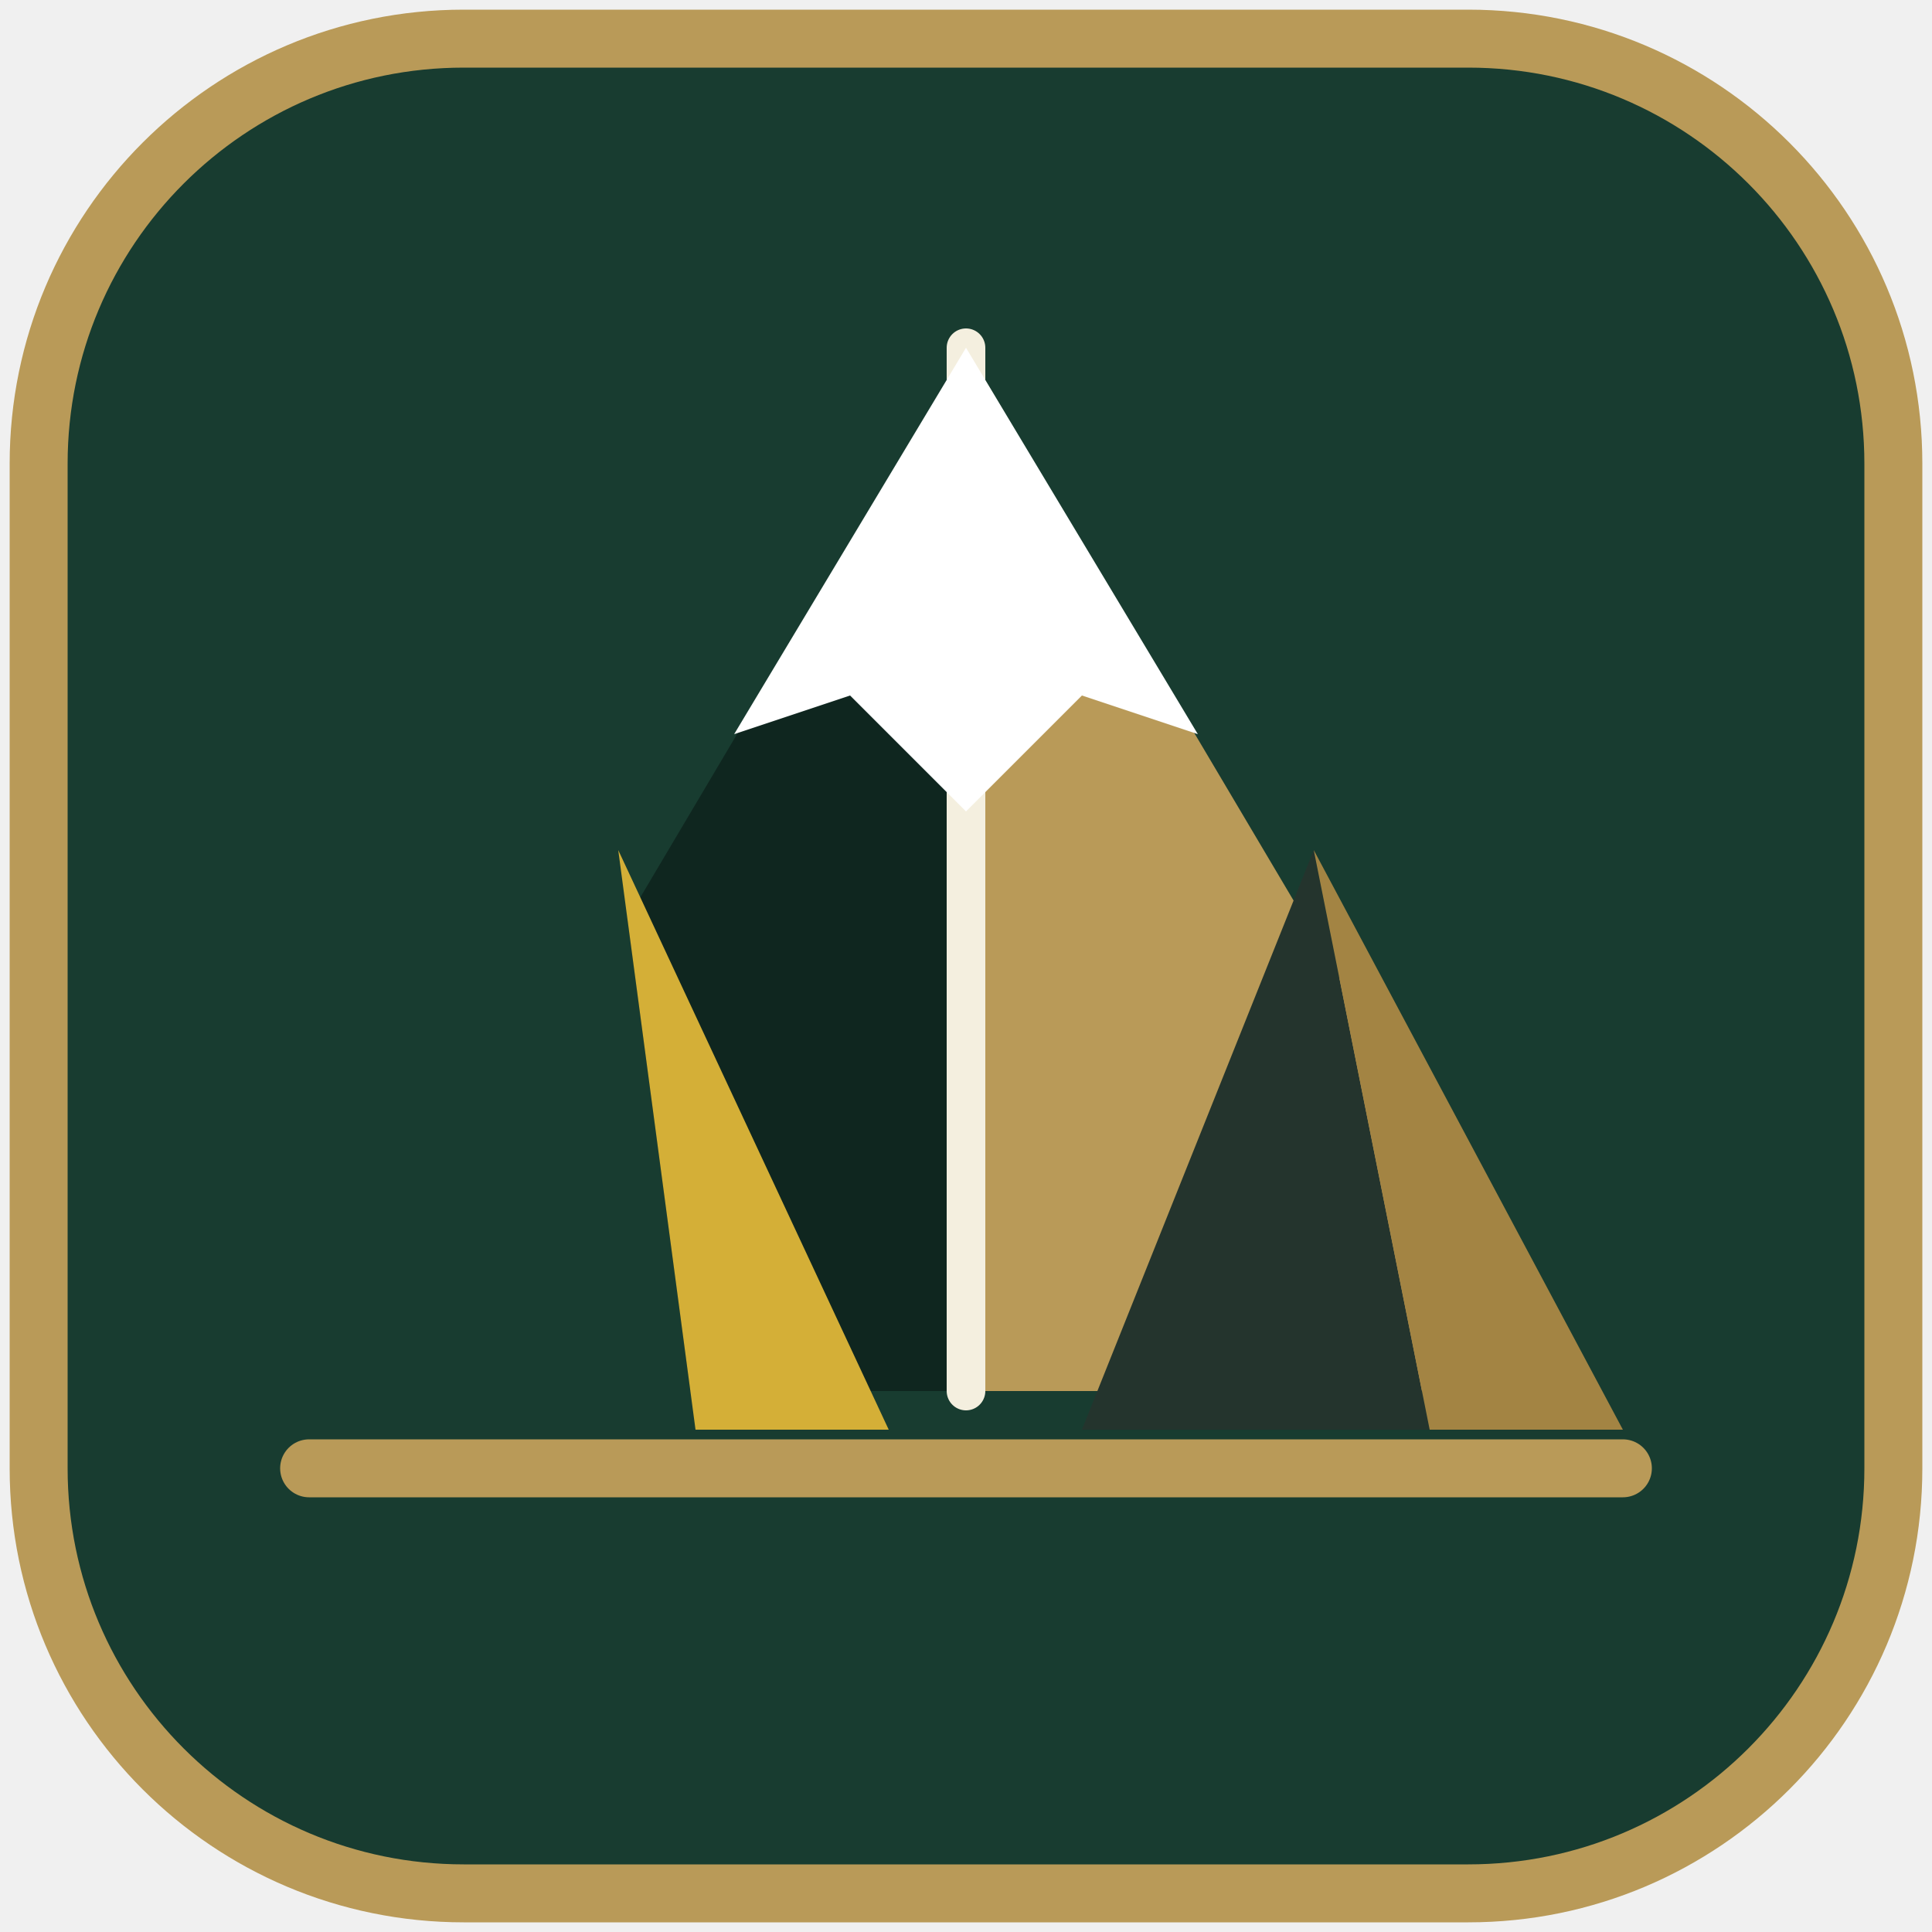
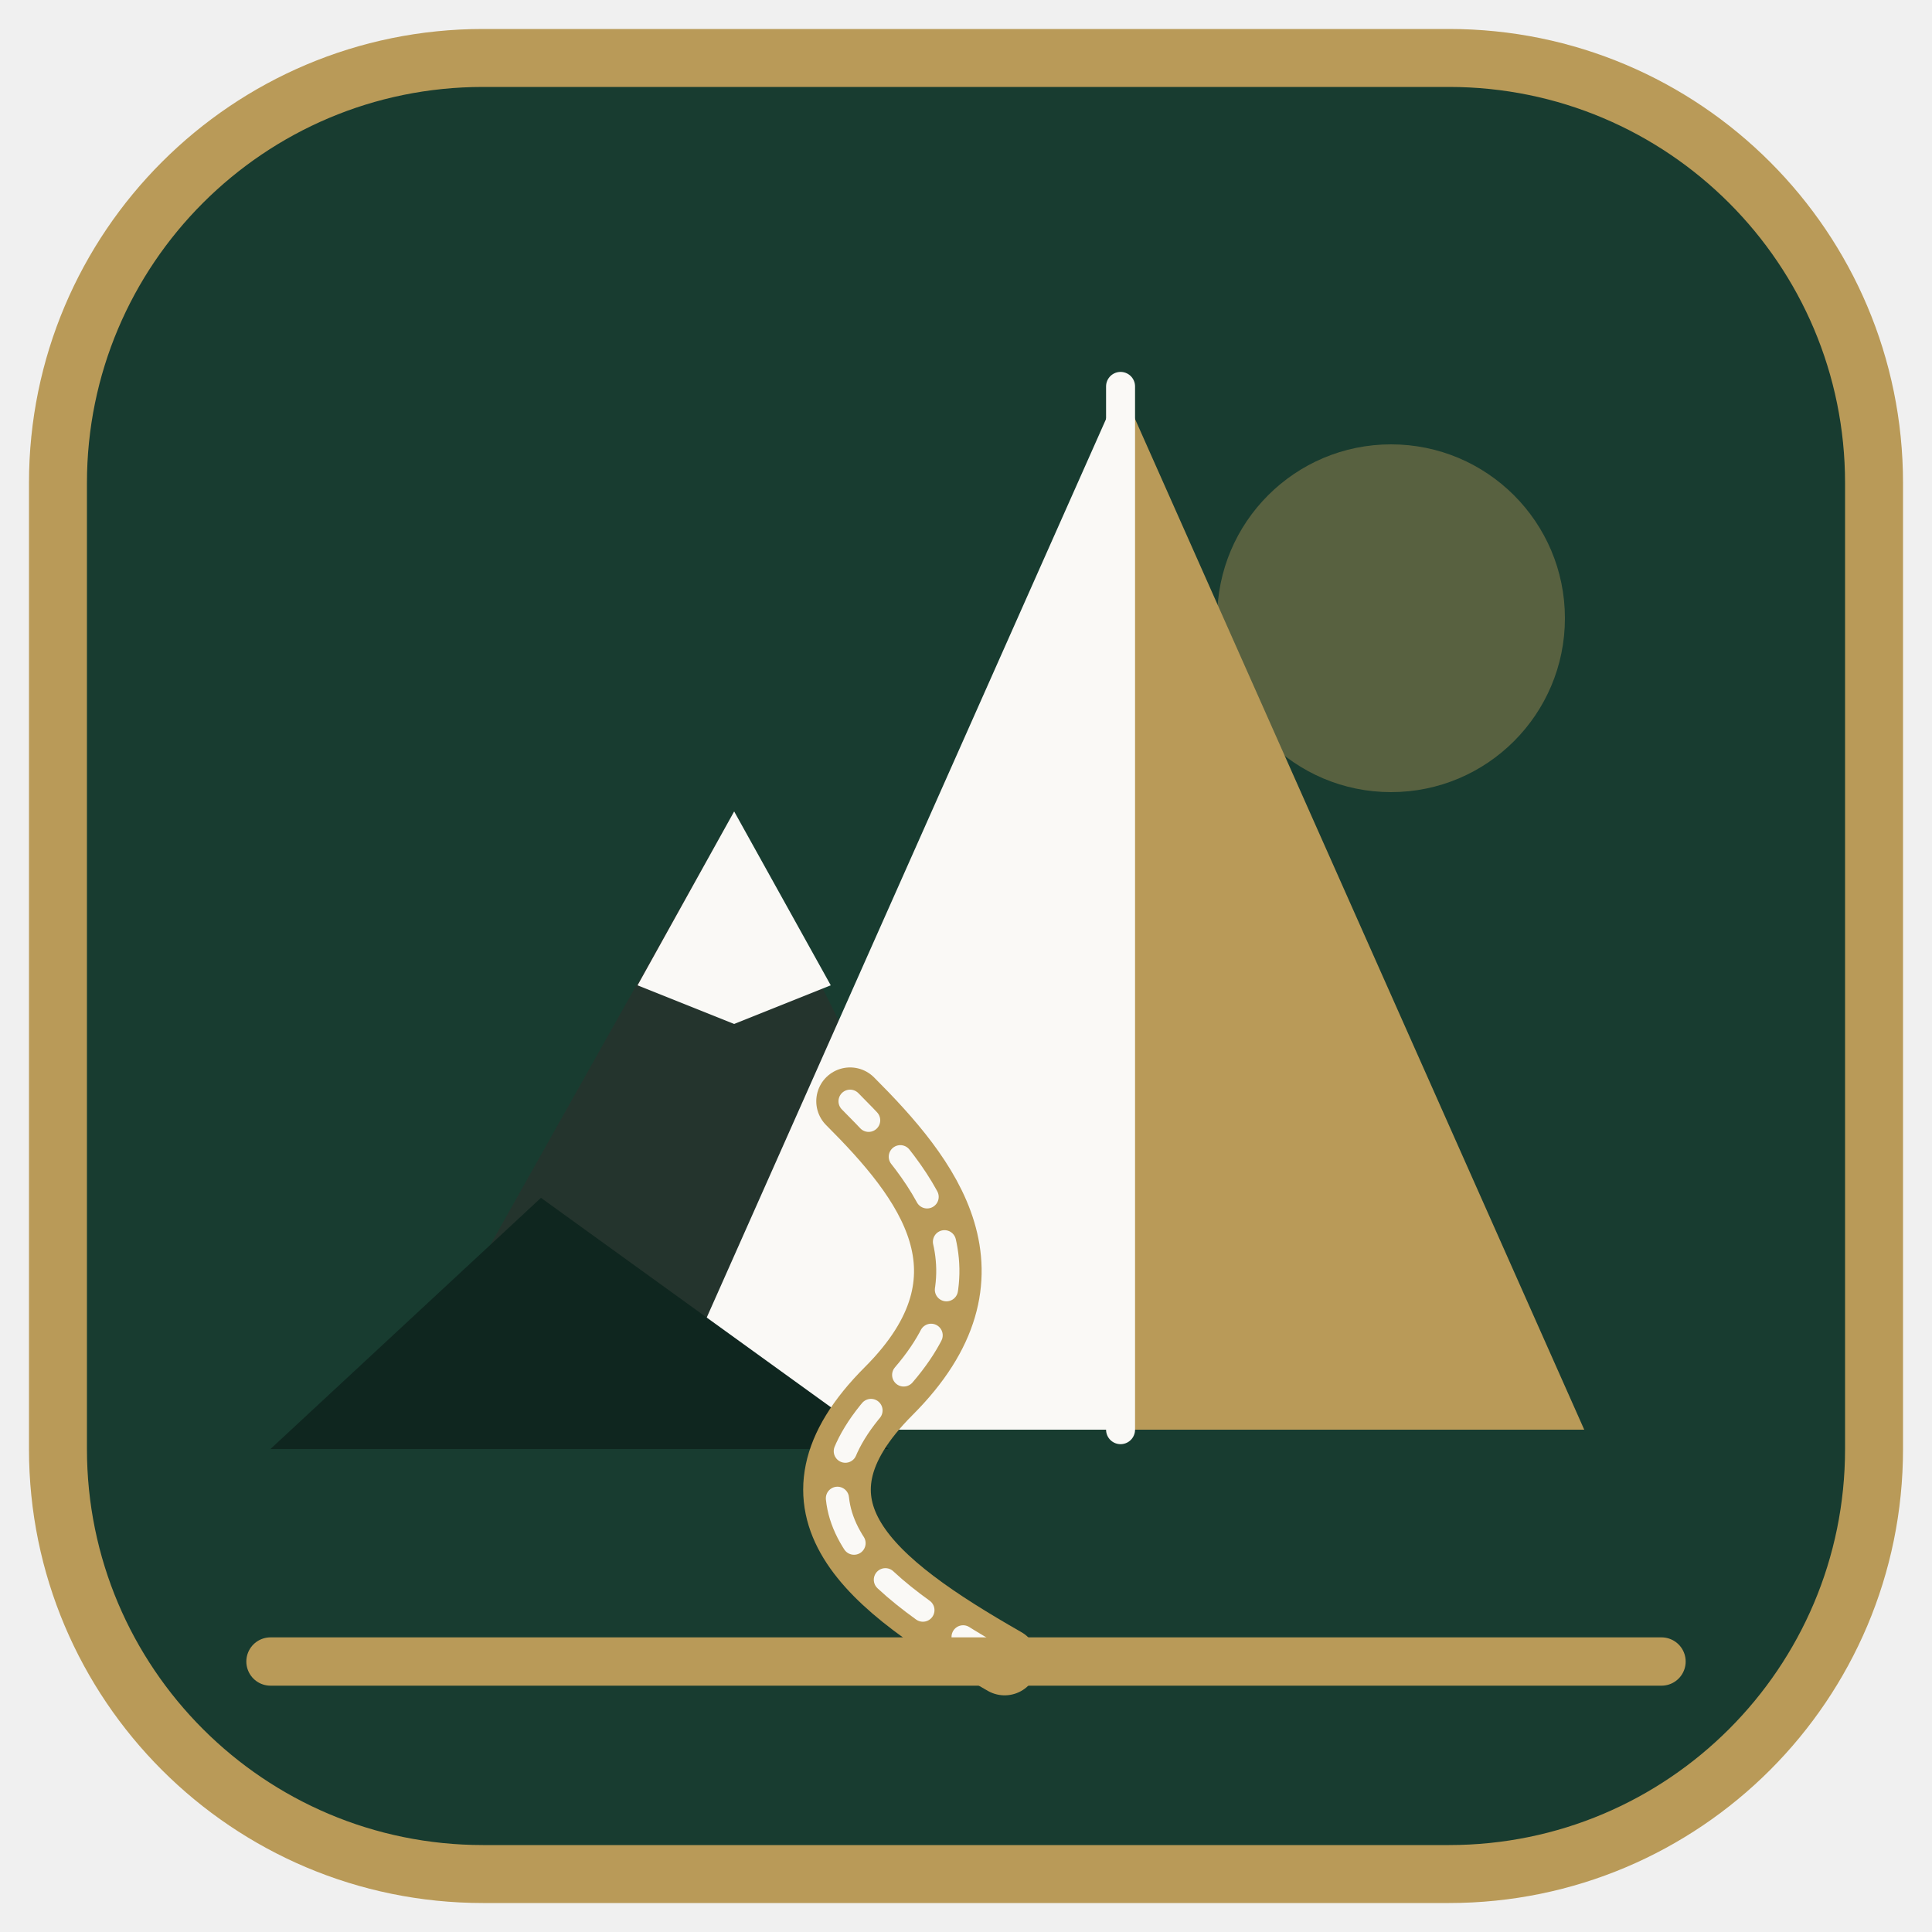
<svg xmlns="http://www.w3.org/2000/svg" viewBox="0 0 100 100" fill="none">
-   <rect x="2" y="2" width="96" height="96" rx="22" fill="#183C30" stroke="#B99A58" stroke-width="3" />
-   <path d="M50 18L18 72H50V18Z" fill="#0F261F" />
-   <path d="M50 18L82 72H50V18Z" fill="#B99A58" />
-   <path d="M50 18V72" stroke="#F4EFDF" stroke-width="2" stroke-linecap="round" />
-   <path d="M50 18L38 38L44 36L50 42L56 36L62 38L50 18Z" fill="#FFFFFF" />
-   <path d="M32 44L14 74H36L32 44Z" fill="#183C30" />
-   <path d="M32 44L46 74H36L32 44Z" fill="#D4AF37" />
-   <path d="M68 44L56 74H74L68 44Z" fill="#24342D" />
-   <path d="M68 44L84 74H74L68 44Z" fill="#A38443" />
-   <path d="M16 76H84" stroke="#B99A58" stroke-width="3" stroke-linecap="round" />
+   <rect x="3" y="3" width="94" height="94" rx="22" fill="#183C30" stroke="#B99A58" stroke-width="3" />
+   <circle cx="72" cy="32" r="9" fill="#B99A58" fill-opacity="0.4" />
+   <path d="M20 74L38 42L54 74H20Z" fill="#24342D" />
+   <path d="M38 42L33 51L38 53L43 51L38 42Z" fill="#FAF9F6" />
+   <path d="M58 20L34 74H58V20Z" fill="#FAF9F6" />
+   <path d="M58 20L82 74H58V20Z" fill="#B99A58" />
+   <path d="M58 20V74" stroke="#FAF9F6" stroke-width="1.5" stroke-linecap="round" />
+   <path d="M14 75L28 62L46 75H14Z" fill="#0F261F" />
+   <path d="M52 86C45 82 40 78 46 72C52 66 48 61 44 57" stroke="#B99A58" stroke-width="3.5" stroke-linecap="round" stroke-linejoin="round" />
+   <path d="M52 86C45 82 40 78 46 72C52 66 48 61 44 57" stroke="#FAF9F6" stroke-width="1.2" stroke-linecap="round" stroke-linejoin="round" stroke-dasharray="2.5 2.5" />
+   <path d="M14 86H86" stroke="#B99A58" stroke-width="2.5" stroke-linecap="round" />
</svg>
